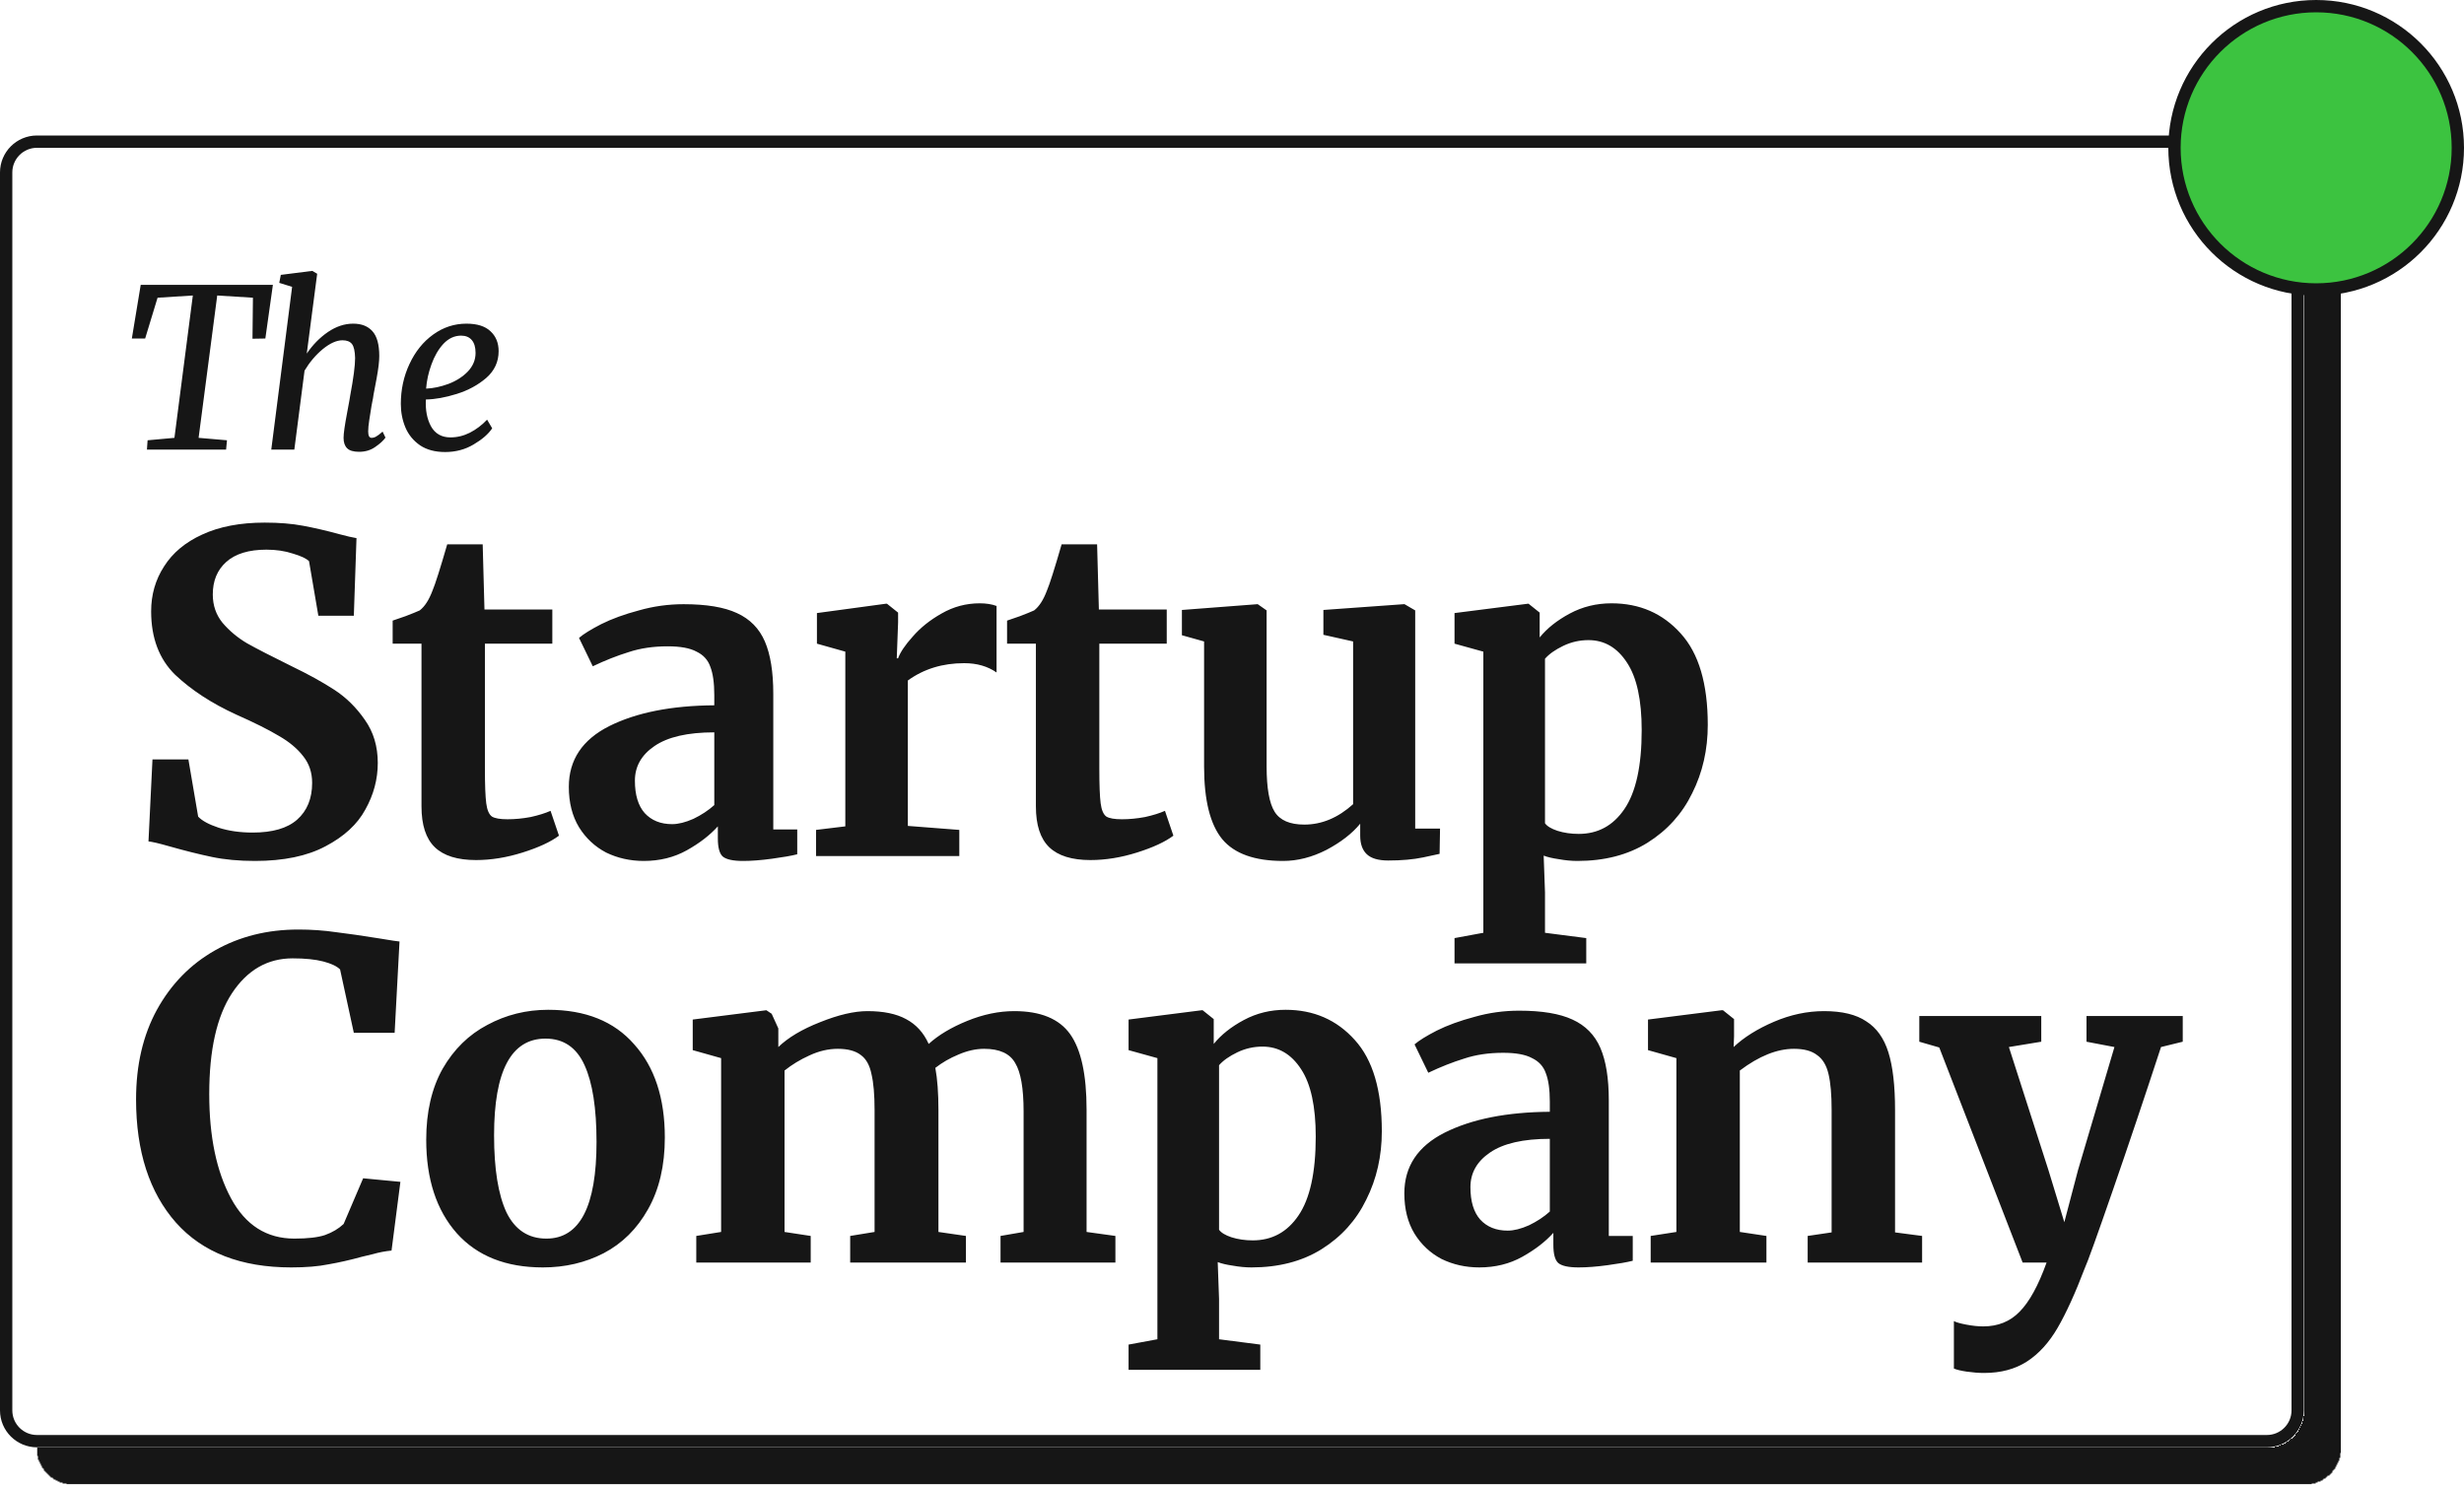
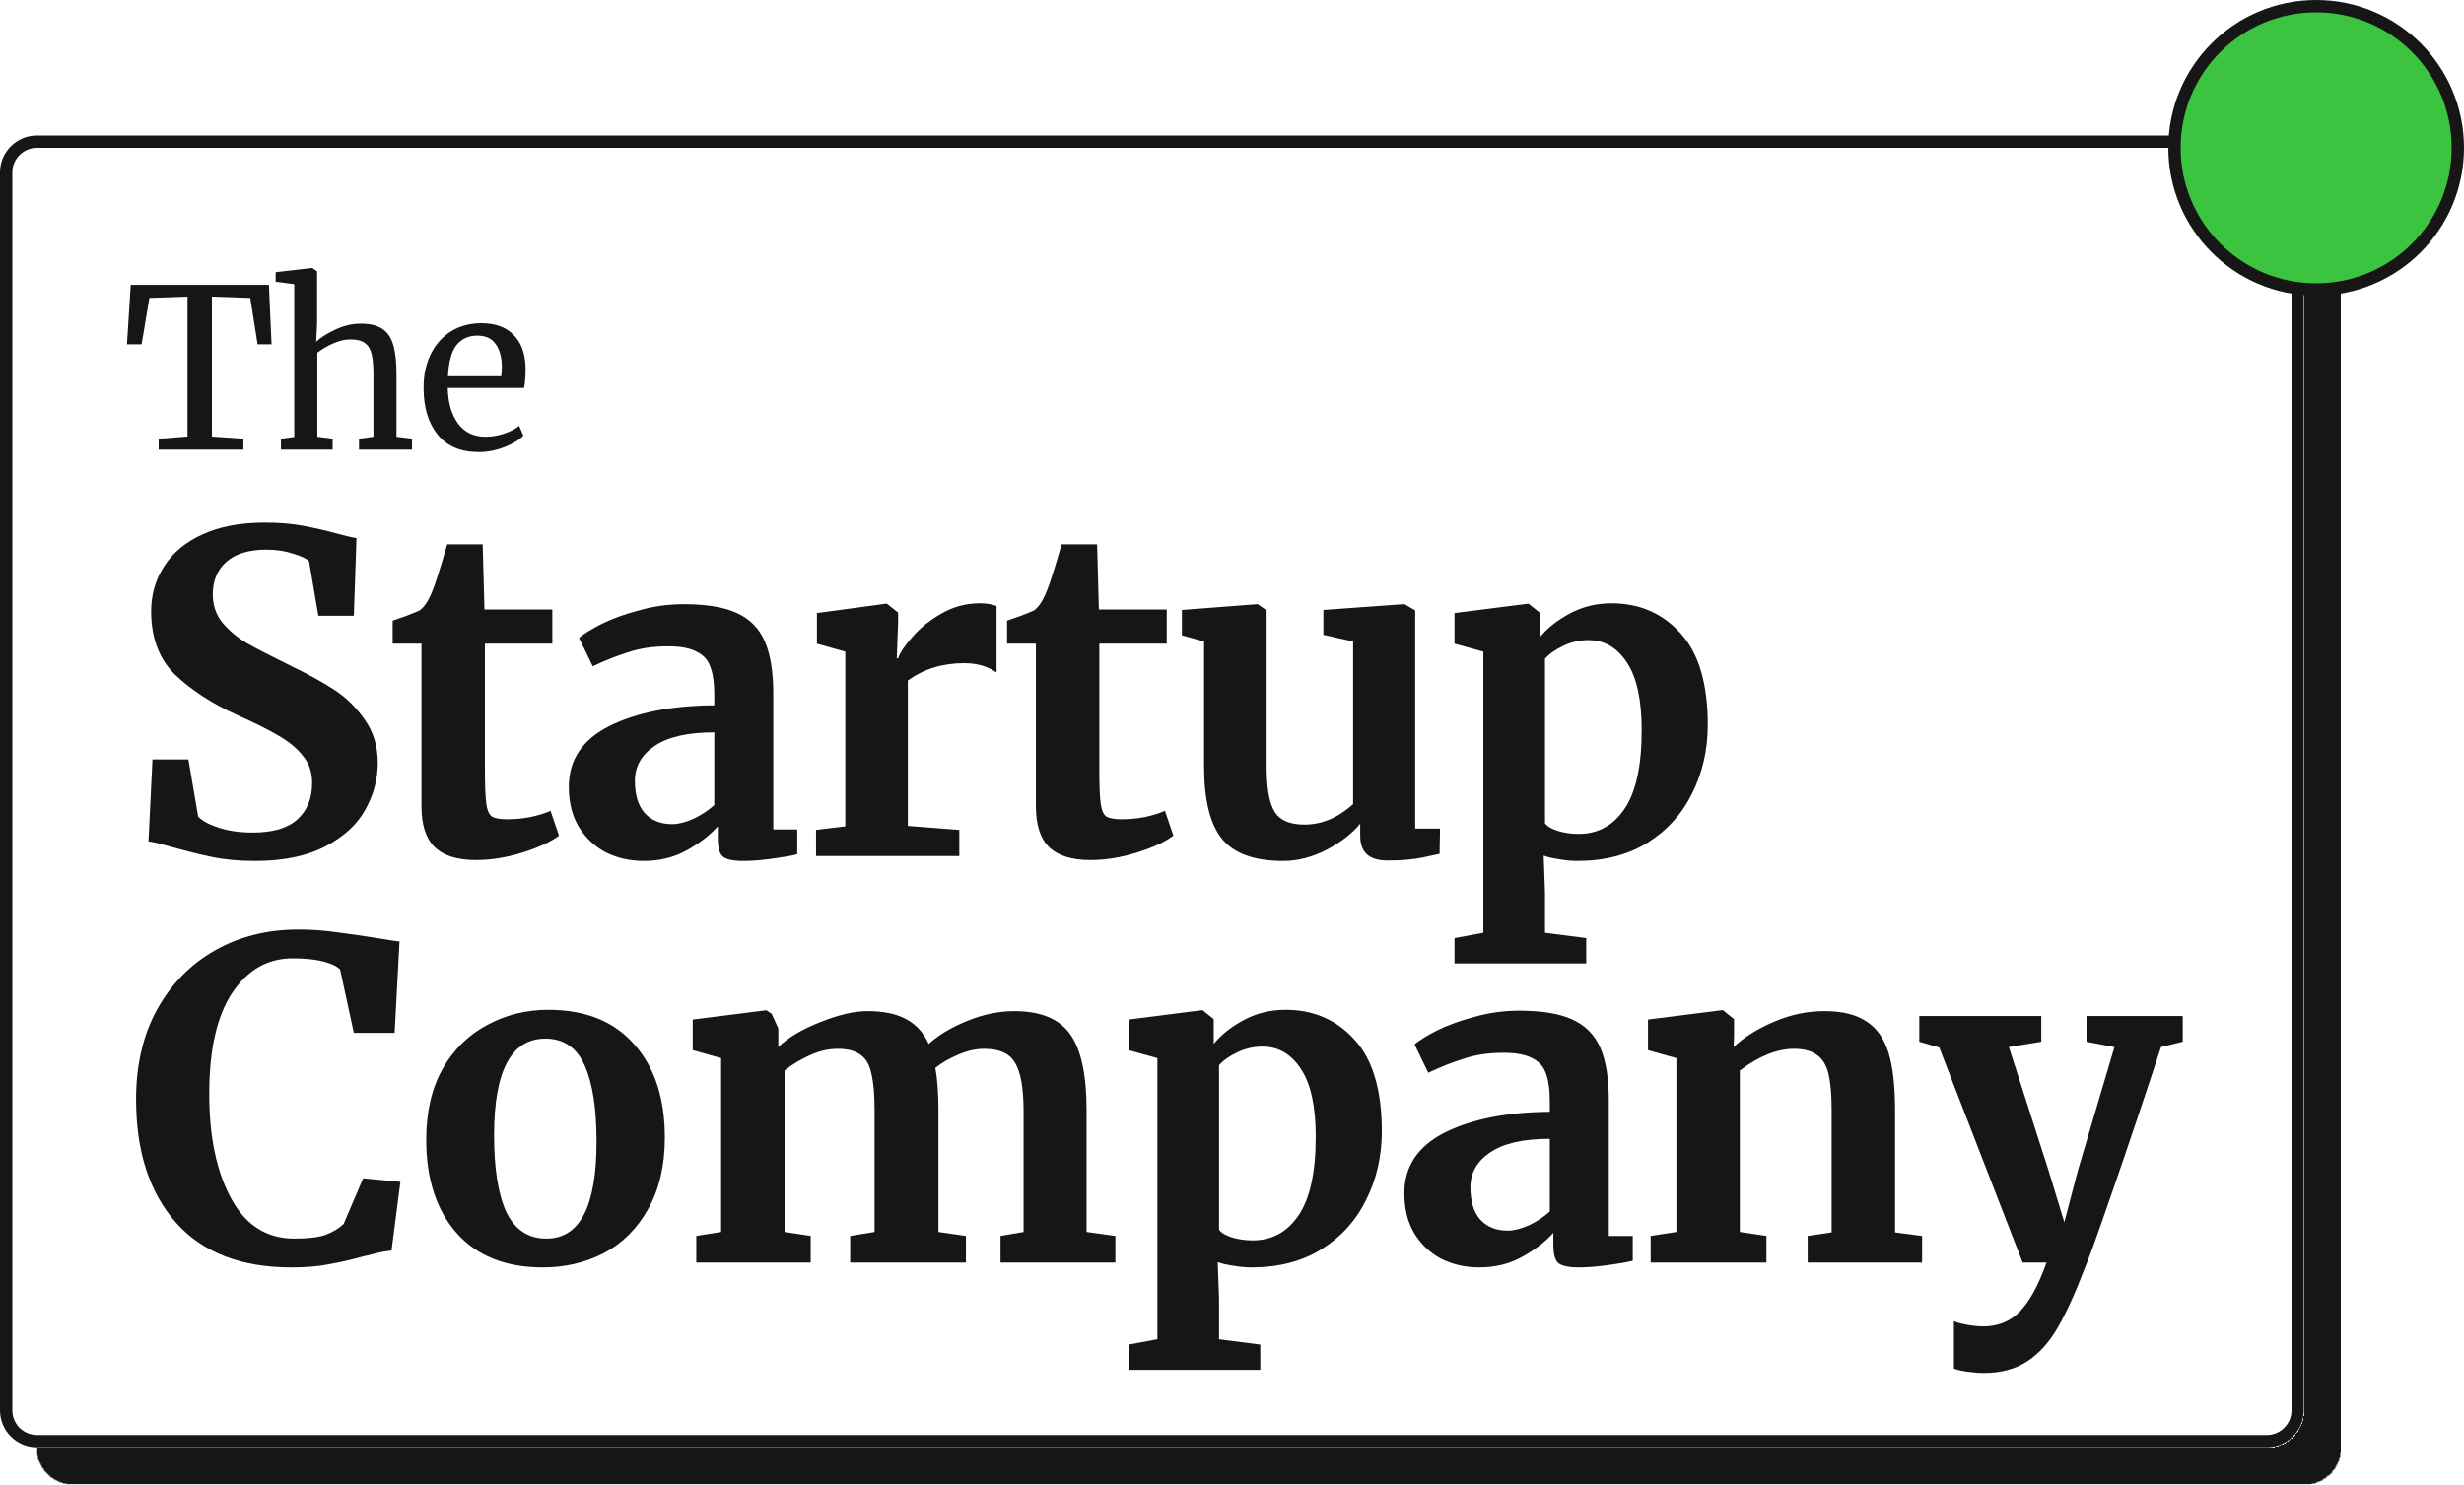
<svg xmlns="http://www.w3.org/2000/svg" width="400" height="241" viewBox="0 0 400 241" fill="none">
  <rect width="400" height="241" fill="#1E1E1E" />
-   <rect width="1440" height="1024" transform="translate(-867 -87)" fill="white" />
+   <rect width="1440" height="1331" transform="translate(-946 -97)" fill="white" />
  <g filter="url(#filter0_d_22_35)">
    <rect x="2" y="24" width="370" height="209" rx="4" fill="white" />
    <rect x="1" y="23" width="372" height="211" rx="5" stroke="#161616" stroke-width="2" />
  </g>
-   <path d="M44.3 46.252L43.076 54.964L40.988 55L41.06 48.34L35.264 47.98L32.24 71.092L36.848 71.488L36.704 73H23.852L23.96 71.488L28.316 71.092L31.304 47.98L25.58 48.34L23.564 54.964H21.404L22.844 46.252H44.3ZM49.798 57.412C50.758 55.996 51.898 54.832 53.218 53.92C54.562 53.008 55.93 52.552 57.322 52.552C58.69 52.552 59.734 52.96 60.454 53.776C61.198 54.592 61.57 55.936 61.57 57.808C61.57 58.672 61.426 59.884 61.138 61.444C60.85 62.98 60.682 63.868 60.634 64.108C60.586 64.492 60.526 64.84 60.454 65.152C60.406 65.44 60.358 65.692 60.31 65.908C60.19 66.652 60.07 67.408 59.95 68.176C59.83 68.944 59.77 69.568 59.77 70.048C59.77 70.744 59.95 71.092 60.31 71.092C60.574 71.092 60.826 71.02 61.066 70.876C61.33 70.732 61.678 70.468 62.11 70.084L62.578 71.056C62.242 71.536 61.69 72.04 60.922 72.568C60.178 73.096 59.302 73.36 58.294 73.36C57.382 73.36 56.734 73.168 56.35 72.784C55.966 72.4 55.774 71.836 55.774 71.092C55.774 70.396 55.966 69.04 56.35 67.024L56.71 65.08L56.854 64.216C57.382 61.408 57.646 59.38 57.646 58.132C57.622 57.028 57.454 56.272 57.142 55.864C56.83 55.456 56.314 55.252 55.594 55.252C54.634 55.252 53.566 55.732 52.39 56.692C51.238 57.652 50.254 58.816 49.438 60.184L47.782 73H44.038L47.422 46.576L45.334 45.928L45.586 44.632L50.698 43.984L51.49 44.452L49.798 57.412ZM79.902 69.544C79.278 70.48 78.27 71.356 76.878 72.172C75.51 72.988 73.974 73.396 72.27 73.396C70.638 73.396 69.282 73.036 68.202 72.316C67.122 71.572 66.33 70.612 65.826 69.436C65.322 68.236 65.07 66.952 65.07 65.584C65.07 63.256 65.538 61.096 66.474 59.104C67.41 57.088 68.694 55.492 70.326 54.316C71.958 53.14 73.758 52.552 75.726 52.552C77.454 52.552 78.75 52.96 79.614 53.776C80.502 54.592 80.946 55.672 80.946 57.016C80.946 58.744 80.274 60.196 78.93 61.372C77.586 62.524 75.99 63.388 74.142 63.964C72.294 64.54 70.626 64.84 69.138 64.864C69.042 66.568 69.318 68.02 69.966 69.22C70.638 70.42 71.694 71.02 73.134 71.02C74.214 71.02 75.258 70.768 76.266 70.264C77.298 69.736 78.234 69.028 79.074 68.14L79.902 69.544ZM74.862 54.496C73.782 54.496 72.822 54.94 71.982 55.828C71.166 56.716 70.518 57.832 70.038 59.176C69.558 60.496 69.27 61.804 69.174 63.1C70.326 63.052 71.526 62.8 72.774 62.344C74.046 61.864 75.102 61.192 75.942 60.328C76.782 59.44 77.202 58.432 77.202 57.304C77.202 56.392 76.998 55.696 76.59 55.216C76.182 54.736 75.606 54.496 74.862 54.496ZM41.384 139.792C38.792 139.792 36.464 139.576 34.4 139.144C32.336 138.712 30.032 138.136 27.488 137.416C25.808 136.936 24.68 136.672 24.104 136.624L24.752 123.304H30.584L32.168 132.592C32.792 133.264 33.896 133.864 35.48 134.392C37.112 134.92 38.96 135.184 41.024 135.184C44.24 135.184 46.64 134.488 48.224 133.096C49.856 131.656 50.672 129.664 50.672 127.12C50.672 125.44 50.192 124 49.232 122.8C48.272 121.552 46.952 120.448 45.272 119.488C43.592 118.48 41.288 117.328 38.36 116.032C34.376 114.208 31.064 112.048 28.424 109.552C25.832 107.008 24.536 103.576 24.536 99.256C24.536 96.568 25.232 94.144 26.624 91.984C28.016 89.776 30.08 88.048 32.816 86.8C35.6 85.504 38.984 84.856 42.968 84.856C45.32 84.856 47.384 85.024 49.16 85.36C50.984 85.696 52.952 86.152 55.064 86.728C56.312 87.064 57.248 87.28 57.872 87.376L57.44 99.976H51.68L50.168 91.12C49.736 90.688 48.872 90.28 47.576 89.896C46.28 89.464 44.84 89.248 43.256 89.248C40.376 89.248 38.192 89.92 36.704 91.264C35.264 92.56 34.544 94.312 34.544 96.52C34.544 98.296 35.072 99.832 36.128 101.128C37.232 102.424 38.552 103.528 40.088 104.44C41.624 105.304 44.048 106.552 47.36 108.184C50.048 109.48 52.352 110.752 54.272 112C56.192 113.248 57.848 114.88 59.24 116.896C60.632 118.864 61.328 121.192 61.328 123.88C61.328 126.52 60.656 129.04 59.312 131.44C58.016 133.84 55.856 135.832 52.832 137.416C49.856 139 46.04 139.792 41.384 139.792ZM77.279 139.648C74.255 139.648 72.023 138.952 70.583 137.56C69.143 136.168 68.423 133.96 68.423 130.936V104.512H63.743V100.768C64.127 100.624 64.823 100.384 65.831 100.048C66.839 99.664 67.607 99.352 68.135 99.112C68.951 98.488 69.647 97.408 70.223 95.872C70.655 94.864 71.447 92.368 72.599 88.384H78.359L78.647 98.968H89.663V104.512H78.719V124.744C78.719 127.432 78.791 129.328 78.935 130.432C79.079 131.536 79.391 132.256 79.871 132.592C80.351 132.88 81.191 133.024 82.391 133.024C83.591 133.024 84.839 132.904 86.135 132.664C87.431 132.376 88.511 132.04 89.375 131.656L90.743 135.688C89.399 136.696 87.431 137.608 84.839 138.424C82.247 139.24 79.727 139.648 77.279 139.648ZM92.341 127.768C92.341 123.4 94.525 120.112 98.893 117.904C103.309 115.696 108.997 114.568 115.957 114.52V112.864C115.957 110.896 115.741 109.36 115.309 108.256C114.925 107.152 114.181 106.336 113.077 105.808C112.021 105.232 110.461 104.944 108.397 104.944C106.045 104.944 103.933 105.256 102.061 105.88C100.189 106.456 98.245 107.224 96.229 108.184L93.997 103.576C94.717 102.952 95.917 102.208 97.597 101.344C99.325 100.48 101.365 99.736 103.717 99.112C106.069 98.44 108.493 98.104 110.989 98.104C114.685 98.104 117.565 98.584 119.629 99.544C121.741 100.504 123.253 102.04 124.165 104.152C125.077 106.264 125.533 109.096 125.533 112.648V134.68H129.421V138.712C128.461 138.952 127.093 139.192 125.317 139.432C123.541 139.672 121.981 139.792 120.637 139.792C119.005 139.792 117.901 139.552 117.325 139.072C116.797 138.592 116.533 137.608 116.533 136.12V134.176C115.237 135.616 113.557 136.912 111.493 138.064C109.429 139.216 107.101 139.792 104.509 139.792C102.301 139.792 100.261 139.336 98.389 138.424C96.565 137.464 95.101 136.096 93.997 134.32C92.893 132.496 92.341 130.312 92.341 127.768ZM109.117 133.816C110.125 133.816 111.277 133.528 112.573 132.952C113.869 132.328 114.997 131.584 115.957 130.72V118.912C111.637 118.912 108.397 119.656 106.237 121.144C104.125 122.584 103.069 124.456 103.069 126.76C103.069 129.064 103.597 130.816 104.653 132.016C105.757 133.216 107.245 133.816 109.117 133.816ZM132.475 134.752L137.227 134.176V105.808L132.619 104.512V99.544L143.779 98.032H143.995L145.795 99.472V101.056L145.579 106.888H145.795C146.131 105.928 146.923 104.752 148.171 103.36C149.419 101.92 150.979 100.672 152.851 99.616C154.771 98.512 156.835 97.96 159.043 97.96C160.099 97.96 161.011 98.104 161.779 98.392V109.192C160.339 108.184 158.587 107.68 156.523 107.68C153.019 107.68 149.971 108.616 147.379 110.488V134.104L155.731 134.752V139H132.475V134.752ZM177.021 139.648C173.997 139.648 171.765 138.952 170.325 137.56C168.885 136.168 168.165 133.96 168.165 130.936V104.512H163.485V100.768C163.869 100.624 164.565 100.384 165.573 100.048C166.581 99.664 167.349 99.352 167.877 99.112C168.693 98.488 169.389 97.408 169.965 95.872C170.397 94.864 171.189 92.368 172.341 88.384H178.101L178.389 98.968H189.405V104.512H178.461V124.744C178.461 127.432 178.533 129.328 178.677 130.432C178.821 131.536 179.133 132.256 179.613 132.592C180.093 132.88 180.933 133.024 182.133 133.024C183.333 133.024 184.581 132.904 185.877 132.664C187.173 132.376 188.253 132.04 189.117 131.656L190.485 135.688C189.141 136.696 187.173 137.608 184.581 138.424C181.989 139.24 179.469 139.648 177.021 139.648ZM225.348 139.72C223.764 139.72 222.612 139.384 221.892 138.712C221.172 138.04 220.812 137.032 220.812 135.688V133.744C219.516 135.328 217.692 136.744 215.34 137.992C212.988 139.192 210.636 139.792 208.284 139.792C203.676 139.792 200.388 138.616 198.42 136.264C196.452 133.864 195.468 129.928 195.468 124.456V104.152L191.868 103.144V99.04L204.108 98.104H204.18L205.62 99.112V124.456C205.62 127.96 206.052 130.408 206.916 131.8C207.78 133.192 209.388 133.888 211.74 133.888C214.572 133.888 217.212 132.784 219.66 130.576V104.152L214.836 103.072V99.04L227.868 98.104H228.012L229.74 99.112V134.536H233.772L233.7 138.64C233.508 138.688 232.62 138.88 231.036 139.216C229.452 139.552 227.556 139.72 225.348 139.72ZM277.236 117.688C277.236 121.72 276.396 125.416 274.716 128.776C273.084 132.136 270.66 134.824 267.444 136.84C264.276 138.808 260.484 139.792 256.068 139.792C255.108 139.792 254.1 139.696 253.044 139.504C252.036 139.36 251.22 139.168 250.596 138.928L250.812 144.904V151.456L257.508 152.32V156.424H236.124V152.32L240.804 151.456V105.808L236.124 104.512V99.544L248.004 98.032H248.148L249.948 99.472V103.504C251.148 102.016 252.78 100.72 254.844 99.616C256.908 98.512 259.164 97.96 261.612 97.96C266.172 97.96 269.916 99.592 272.844 102.856C275.772 106.072 277.236 111.016 277.236 117.688ZM257.868 103.936C256.428 103.936 255.06 104.248 253.764 104.872C252.468 105.496 251.484 106.192 250.812 106.96V133.672C251.148 134.152 251.82 134.56 252.828 134.896C253.884 135.232 255.036 135.4 256.284 135.4C259.404 135.4 261.876 134.056 263.7 131.368C265.572 128.632 266.508 124.36 266.508 118.552C266.508 113.656 265.716 110.008 264.132 107.608C262.548 105.16 260.46 103.936 257.868 103.936ZM47.288 205.792C39.128 205.792 32.888 203.368 28.568 198.52C24.248 193.624 22.088 186.952 22.088 178.504C22.088 172.936 23.216 168.088 25.472 163.96C27.776 159.784 30.92 156.568 34.904 154.312C38.888 152.056 43.4 150.928 48.44 150.928C50.552 150.928 52.592 151.072 54.56 151.36C56.528 151.6 58.856 151.936 61.544 152.368C63.56 152.704 64.664 152.872 64.856 152.872L64.064 167.704H57.44L55.208 157.408C54.68 156.88 53.768 156.448 52.472 156.112C51.176 155.776 49.52 155.608 47.504 155.608C43.424 155.608 40.136 157.504 37.64 161.296C35.192 165.04 33.968 170.488 33.968 177.64C33.968 184.552 35.144 190.192 37.496 194.56C39.848 198.928 43.28 201.112 47.792 201.112C49.952 201.112 51.608 200.92 52.76 200.536C53.96 200.104 54.968 199.504 55.784 198.736L58.952 191.32L65 191.896L63.56 203.056C62.552 203.152 61.544 203.344 60.536 203.632C59.576 203.872 58.976 204.016 58.736 204.064C56.816 204.592 55.016 205 53.336 205.288C51.704 205.624 49.688 205.792 47.288 205.792ZM69.191 185.056C69.191 180.544 70.079 176.704 71.855 173.536C73.679 170.368 76.103 167.992 79.127 166.408C82.151 164.776 85.439 163.96 88.991 163.96C95.039 163.96 99.695 165.832 102.959 169.576C106.271 173.272 107.927 178.312 107.927 184.696C107.927 189.256 107.015 193.144 105.191 196.36C103.415 199.528 101.015 201.904 97.991 203.488C95.015 205.024 91.727 205.792 88.127 205.792C82.127 205.792 77.471 203.944 74.159 200.248C70.847 196.504 69.191 191.44 69.191 185.056ZM88.703 201.112C94.127 201.112 96.839 195.88 96.839 185.416C96.839 179.944 96.191 175.792 94.895 172.96C93.599 170.08 91.487 168.64 88.559 168.64C82.991 168.64 80.207 173.872 80.207 184.336C80.207 189.808 80.879 193.984 82.223 196.864C83.615 199.696 85.775 201.112 88.703 201.112ZM113.032 200.68L117.064 200.032V171.808L112.456 170.512V165.544L124.408 164.032L125.272 164.608L126.352 166.984V170.008C127.936 168.472 130.192 167.128 133.12 165.976C136.096 164.776 138.664 164.176 140.824 164.176C143.416 164.176 145.504 164.608 147.088 165.472C148.72 166.336 149.944 167.68 150.76 169.504C152.344 168.064 154.432 166.816 157.024 165.76C159.616 164.704 162.16 164.176 164.656 164.176C168.928 164.176 171.952 165.424 173.728 167.92C175.504 170.416 176.392 174.496 176.392 180.16V200.032L181.072 200.68V205H162.424V200.68L166.168 200.032V180.448C166.168 176.704 165.712 174.088 164.8 172.6C163.936 171.064 162.256 170.296 159.76 170.296C158.416 170.296 157.024 170.608 155.584 171.232C154.192 171.808 152.944 172.528 151.84 173.392C152.176 175.216 152.344 177.496 152.344 180.232V200.032L156.808 200.68V205H138.016V200.68L141.976 200.032V180.232C141.976 177.736 141.808 175.792 141.472 174.4C141.184 172.96 140.608 171.928 139.744 171.304C138.88 170.632 137.632 170.296 136 170.296C134.464 170.296 132.928 170.656 131.392 171.376C129.904 172.048 128.56 172.864 127.36 173.824V200.032L131.608 200.68V205H113.032V200.68ZM224.322 183.688C224.322 187.72 223.482 191.416 221.802 194.776C220.17 198.136 217.746 200.824 214.53 202.84C211.362 204.808 207.57 205.792 203.154 205.792C202.194 205.792 201.186 205.696 200.13 205.504C199.122 205.36 198.306 205.168 197.682 204.928L197.898 210.904V217.456L204.594 218.32V222.424H183.21V218.32L187.89 217.456V171.808L183.21 170.512V165.544L195.09 164.032H195.234L197.034 165.472V169.504C198.234 168.016 199.866 166.72 201.93 165.616C203.994 164.512 206.25 163.96 208.698 163.96C213.258 163.96 217.002 165.592 219.93 168.856C222.858 172.072 224.322 177.016 224.322 183.688ZM204.954 169.936C203.514 169.936 202.146 170.248 200.85 170.872C199.554 171.496 198.57 172.192 197.898 172.96V199.672C198.234 200.152 198.906 200.56 199.914 200.896C200.97 201.232 202.122 201.4 203.37 201.4C206.49 201.4 208.962 200.056 210.786 197.368C212.658 194.632 213.594 190.36 213.594 184.552C213.594 179.656 212.802 176.008 211.218 173.608C209.634 171.16 207.546 169.936 204.954 169.936ZM227.977 193.768C227.977 189.4 230.161 186.112 234.529 183.904C238.945 181.696 244.633 180.568 251.593 180.52V178.864C251.593 176.896 251.377 175.36 250.945 174.256C250.561 173.152 249.817 172.336 248.713 171.808C247.657 171.232 246.097 170.944 244.033 170.944C241.681 170.944 239.569 171.256 237.697 171.88C235.825 172.456 233.881 173.224 231.865 174.184L229.633 169.576C230.353 168.952 231.553 168.208 233.233 167.344C234.961 166.48 237.001 165.736 239.353 165.112C241.705 164.44 244.129 164.104 246.625 164.104C250.321 164.104 253.201 164.584 255.265 165.544C257.377 166.504 258.889 168.04 259.801 170.152C260.713 172.264 261.169 175.096 261.169 178.648V200.68H265.057V204.712C264.097 204.952 262.729 205.192 260.953 205.432C259.177 205.672 257.617 205.792 256.273 205.792C254.641 205.792 253.537 205.552 252.961 205.072C252.433 204.592 252.169 203.608 252.169 202.12V200.176C250.873 201.616 249.193 202.912 247.129 204.064C245.065 205.216 242.737 205.792 240.145 205.792C237.937 205.792 235.897 205.336 234.025 204.424C232.201 203.464 230.737 202.096 229.633 200.32C228.529 198.496 227.977 196.312 227.977 193.768ZM244.753 199.816C245.761 199.816 246.913 199.528 248.209 198.952C249.505 198.328 250.633 197.584 251.593 196.72V184.912C247.273 184.912 244.033 185.656 241.873 187.144C239.761 188.584 238.705 190.456 238.705 192.76C238.705 195.064 239.233 196.816 240.289 198.016C241.393 199.216 242.881 199.816 244.753 199.816ZM272.142 171.808L267.534 170.512V165.544L279.486 164.032H279.702L281.502 165.472V168.28L281.43 170.008C283.11 168.424 285.294 167.056 287.982 165.904C290.67 164.752 293.382 164.176 296.118 164.176C299.046 164.176 301.326 164.728 302.958 165.832C304.638 166.888 305.838 168.568 306.558 170.872C307.278 173.176 307.638 176.296 307.638 180.232V200.104L312.03 200.68V205H293.454V200.68L297.342 200.104V180.232C297.342 177.736 297.174 175.792 296.838 174.4C296.502 172.96 295.878 171.928 294.966 171.304C294.102 170.632 292.854 170.296 291.222 170.296C288.486 170.296 285.558 171.472 282.438 173.824V200.032L286.758 200.68V205H267.966V200.68L272.142 200.032V171.808ZM322.086 222.928C321.222 222.928 320.286 222.856 319.278 222.712C318.318 222.568 317.622 222.4 317.19 222.208V214.504C317.526 214.696 318.198 214.888 319.206 215.08C320.214 215.272 321.126 215.368 321.942 215.368C324.342 215.368 326.31 214.576 327.846 212.992C329.43 211.408 330.894 208.744 332.238 205H328.35L314.814 170.08L311.574 169.144V164.968H331.374V169.144L326.118 170.008L332.526 189.952L335.118 198.448L337.35 189.952L343.254 170.008L338.718 169.144V164.968H354.342V169.144L350.814 170.008C348.174 178.072 345.558 185.848 342.966 193.336C340.374 200.824 338.862 205.024 338.43 205.936C336.894 209.968 335.43 213.184 334.038 215.584C332.646 217.984 330.99 219.808 329.07 221.056C327.15 222.304 324.822 222.928 322.086 222.928Z" fill="#161616" />
+   <path d="M30.44 48.16L24.248 48.376L22.988 55.9H20.612L21.224 46.252H43.652L44.084 55.9H41.816L40.628 48.376L34.4 48.16V70.876L39.512 71.236V73H25.76V71.236L30.44 70.876V48.16ZM47.77 46.144L44.746 45.748V44.2L50.614 43.516H50.686L51.478 44.056V52.408L51.334 55.468C52.102 54.772 53.158 54.112 54.502 53.488C55.846 52.864 57.202 52.552 58.57 52.552C60.082 52.552 61.258 52.84 62.098 53.416C62.938 53.992 63.526 54.88 63.862 56.08C64.198 57.256 64.366 58.852 64.366 60.868V70.912L66.886 71.236V73H58.282V71.236L60.622 70.912V60.832C60.622 59.416 60.526 58.312 60.334 57.52C60.142 56.704 59.782 56.104 59.254 55.72C58.726 55.312 57.934 55.108 56.878 55.108C56.014 55.108 55.09 55.324 54.106 55.756C53.122 56.188 52.258 56.692 51.514 57.268V70.912L53.998 71.236V73H45.61V71.236L47.77 70.948V46.144ZM77.692 73.396C74.788 73.396 72.568 72.448 71.032 70.552C69.52 68.656 68.764 66.124 68.764 62.956C68.764 60.868 69.16 59.032 69.952 57.448C70.744 55.864 71.848 54.64 73.264 53.776C74.704 52.912 76.336 52.48 78.16 52.48C80.392 52.48 82.12 53.104 83.344 54.352C84.592 55.576 85.252 57.34 85.324 59.644C85.324 61.108 85.24 62.224 85.072 62.992H72.688C72.736 65.368 73.288 67.288 74.344 68.752C75.4 70.192 76.9 70.912 78.844 70.912C79.804 70.912 80.8 70.744 81.832 70.408C82.888 70.048 83.704 69.628 84.28 69.148L84.964 70.732C84.268 71.452 83.236 72.076 81.868 72.604C80.5 73.132 79.108 73.396 77.692 73.396ZM81.364 61.084C81.436 60.58 81.472 60.064 81.472 59.536C81.448 57.976 81.112 56.752 80.464 55.864C79.84 54.952 78.844 54.496 77.476 54.496C76.084 54.496 74.968 55 74.128 56.008C73.312 57.016 72.844 58.708 72.724 61.084H81.364ZM41.384 139.792C38.792 139.792 36.464 139.576 34.4 139.144C32.336 138.712 30.032 138.136 27.488 137.416C25.808 136.936 24.68 136.672 24.104 136.624L24.752 123.304H30.584L32.168 132.592C32.792 133.264 33.896 133.864 35.48 134.392C37.112 134.92 38.96 135.184 41.024 135.184C44.24 135.184 46.64 134.488 48.224 133.096C49.856 131.656 50.672 129.664 50.672 127.12C50.672 125.44 50.192 124 49.232 122.8C48.272 121.552 46.952 120.448 45.272 119.488C43.592 118.48 41.288 117.328 38.36 116.032C34.376 114.208 31.064 112.048 28.424 109.552C25.832 107.008 24.536 103.576 24.536 99.256C24.536 96.568 25.232 94.144 26.624 91.984C28.016 89.776 30.08 88.048 32.816 86.8C35.6 85.504 38.984 84.856 42.968 84.856C45.32 84.856 47.384 85.024 49.16 85.36C50.984 85.696 52.952 86.152 55.064 86.728C56.312 87.064 57.248 87.28 57.872 87.376L57.44 99.976H51.68L50.168 91.12C49.736 90.688 48.872 90.28 47.576 89.896C46.28 89.464 44.84 89.248 43.256 89.248C40.376 89.248 38.192 89.92 36.704 91.264C35.264 92.56 34.544 94.312 34.544 96.52C34.544 98.296 35.072 99.832 36.128 101.128C37.232 102.424 38.552 103.528 40.088 104.44C41.624 105.304 44.048 106.552 47.36 108.184C50.048 109.48 52.352 110.752 54.272 112C56.192 113.248 57.848 114.88 59.24 116.896C60.632 118.864 61.328 121.192 61.328 123.88C61.328 126.52 60.656 129.04 59.312 131.44C58.016 133.84 55.856 135.832 52.832 137.416C49.856 139 46.04 139.792 41.384 139.792ZM77.279 139.648C74.255 139.648 72.023 138.952 70.583 137.56C69.143 136.168 68.423 133.96 68.423 130.936V104.512H63.743V100.768C64.127 100.624 64.823 100.384 65.831 100.048C66.839 99.664 67.607 99.352 68.135 99.112C68.951 98.488 69.647 97.408 70.223 95.872C70.655 94.864 71.447 92.368 72.599 88.384H78.359L78.647 98.968H89.663V104.512H78.719V124.744C78.719 127.432 78.791 129.328 78.935 130.432C79.079 131.536 79.391 132.256 79.871 132.592C80.351 132.88 81.191 133.024 82.391 133.024C83.591 133.024 84.839 132.904 86.135 132.664C87.431 132.376 88.511 132.04 89.375 131.656L90.743 135.688C89.399 136.696 87.431 137.608 84.839 138.424C82.247 139.24 79.727 139.648 77.279 139.648ZM92.341 127.768C92.341 123.4 94.525 120.112 98.893 117.904C103.309 115.696 108.997 114.568 115.957 114.52V112.864C115.957 110.896 115.741 109.36 115.309 108.256C114.925 107.152 114.181 106.336 113.077 105.808C112.021 105.232 110.461 104.944 108.397 104.944C106.045 104.944 103.933 105.256 102.061 105.88C100.189 106.456 98.245 107.224 96.229 108.184L93.997 103.576C94.717 102.952 95.917 102.208 97.597 101.344C99.325 100.48 101.365 99.736 103.717 99.112C106.069 98.44 108.493 98.104 110.989 98.104C114.685 98.104 117.565 98.584 119.629 99.544C121.741 100.504 123.253 102.04 124.165 104.152C125.077 106.264 125.533 109.096 125.533 112.648V134.68H129.421V138.712C128.461 138.952 127.093 139.192 125.317 139.432C123.541 139.672 121.981 139.792 120.637 139.792C119.005 139.792 117.901 139.552 117.325 139.072C116.797 138.592 116.533 137.608 116.533 136.12V134.176C115.237 135.616 113.557 136.912 111.493 138.064C109.429 139.216 107.101 139.792 104.509 139.792C102.301 139.792 100.261 139.336 98.389 138.424C96.565 137.464 95.101 136.096 93.997 134.32C92.893 132.496 92.341 130.312 92.341 127.768ZM109.117 133.816C110.125 133.816 111.277 133.528 112.573 132.952C113.869 132.328 114.997 131.584 115.957 130.72V118.912C111.637 118.912 108.397 119.656 106.237 121.144C104.125 122.584 103.069 124.456 103.069 126.76C103.069 129.064 103.597 130.816 104.653 132.016C105.757 133.216 107.245 133.816 109.117 133.816ZM132.475 134.752L137.227 134.176V105.808L132.619 104.512V99.544L143.779 98.032H143.995L145.795 99.472V101.056L145.579 106.888H145.795C146.131 105.928 146.923 104.752 148.171 103.36C149.419 101.92 150.979 100.672 152.851 99.616C154.771 98.512 156.835 97.96 159.043 97.96C160.099 97.96 161.011 98.104 161.779 98.392V109.192C160.339 108.184 158.587 107.68 156.523 107.68C153.019 107.68 149.971 108.616 147.379 110.488V134.104L155.731 134.752V139H132.475V134.752ZM177.021 139.648C173.997 139.648 171.765 138.952 170.325 137.56C168.885 136.168 168.165 133.96 168.165 130.936V104.512H163.485V100.768C163.869 100.624 164.565 100.384 165.573 100.048C166.581 99.664 167.349 99.352 167.877 99.112C168.693 98.488 169.389 97.408 169.965 95.872C170.397 94.864 171.189 92.368 172.341 88.384H178.101L178.389 98.968H189.405V104.512H178.461V124.744C178.461 127.432 178.533 129.328 178.677 130.432C178.821 131.536 179.133 132.256 179.613 132.592C180.093 132.88 180.933 133.024 182.133 133.024C183.333 133.024 184.581 132.904 185.877 132.664C187.173 132.376 188.253 132.04 189.117 131.656L190.485 135.688C189.141 136.696 187.173 137.608 184.581 138.424C181.989 139.24 179.469 139.648 177.021 139.648ZM225.348 139.72C223.764 139.72 222.612 139.384 221.892 138.712C221.172 138.04 220.812 137.032 220.812 135.688V133.744C219.516 135.328 217.692 136.744 215.34 137.992C212.988 139.192 210.636 139.792 208.284 139.792C203.676 139.792 200.388 138.616 198.42 136.264C196.452 133.864 195.468 129.928 195.468 124.456V104.152L191.868 103.144V99.04L204.108 98.104H204.18L205.62 99.112V124.456C205.62 127.96 206.052 130.408 206.916 131.8C207.78 133.192 209.388 133.888 211.74 133.888C214.572 133.888 217.212 132.784 219.66 130.576V104.152L214.836 103.072V99.04L227.868 98.104H228.012L229.74 99.112V134.536H233.772L233.7 138.64C233.508 138.688 232.62 138.88 231.036 139.216C229.452 139.552 227.556 139.72 225.348 139.72ZM277.236 117.688C277.236 121.72 276.396 125.416 274.716 128.776C273.084 132.136 270.66 134.824 267.444 136.84C264.276 138.808 260.484 139.792 256.068 139.792C255.108 139.792 254.1 139.696 253.044 139.504C252.036 139.36 251.22 139.168 250.596 138.928L250.812 144.904V151.456L257.508 152.32V156.424H236.124V152.32L240.804 151.456V105.808L236.124 104.512V99.544L248.004 98.032H248.148L249.948 99.472V103.504C251.148 102.016 252.78 100.72 254.844 99.616C256.908 98.512 259.164 97.96 261.612 97.96C266.172 97.96 269.916 99.592 272.844 102.856C275.772 106.072 277.236 111.016 277.236 117.688ZM257.868 103.936C256.428 103.936 255.06 104.248 253.764 104.872C252.468 105.496 251.484 106.192 250.812 106.96V133.672C251.148 134.152 251.82 134.56 252.828 134.896C253.884 135.232 255.036 135.4 256.284 135.4C259.404 135.4 261.876 134.056 263.7 131.368C265.572 128.632 266.508 124.36 266.508 118.552C266.508 113.656 265.716 110.008 264.132 107.608C262.548 105.16 260.46 103.936 257.868 103.936ZM47.288 205.792C39.128 205.792 32.888 203.368 28.568 198.52C24.248 193.624 22.088 186.952 22.088 178.504C22.088 172.936 23.216 168.088 25.472 163.96C27.776 159.784 30.92 156.568 34.904 154.312C38.888 152.056 43.4 150.928 48.44 150.928C50.552 150.928 52.592 151.072 54.56 151.36C56.528 151.6 58.856 151.936 61.544 152.368C63.56 152.704 64.664 152.872 64.856 152.872L64.064 167.704H57.44L55.208 157.408C54.68 156.88 53.768 156.448 52.472 156.112C51.176 155.776 49.52 155.608 47.504 155.608C43.424 155.608 40.136 157.504 37.64 161.296C35.192 165.04 33.968 170.488 33.968 177.64C33.968 184.552 35.144 190.192 37.496 194.56C39.848 198.928 43.28 201.112 47.792 201.112C49.952 201.112 51.608 200.92 52.76 200.536C53.96 200.104 54.968 199.504 55.784 198.736L58.952 191.32L65 191.896L63.56 203.056C62.552 203.152 61.544 203.344 60.536 203.632C59.576 203.872 58.976 204.016 58.736 204.064C56.816 204.592 55.016 205 53.336 205.288C51.704 205.624 49.688 205.792 47.288 205.792ZM69.191 185.056C69.191 180.544 70.079 176.704 71.855 173.536C73.679 170.368 76.103 167.992 79.127 166.408C82.151 164.776 85.439 163.96 88.991 163.96C95.039 163.96 99.695 165.832 102.959 169.576C106.271 173.272 107.927 178.312 107.927 184.696C107.927 189.256 107.015 193.144 105.191 196.36C103.415 199.528 101.015 201.904 97.991 203.488C95.015 205.024 91.727 205.792 88.127 205.792C82.127 205.792 77.471 203.944 74.159 200.248C70.847 196.504 69.191 191.44 69.191 185.056ZM88.703 201.112C94.127 201.112 96.839 195.88 96.839 185.416C96.839 179.944 96.191 175.792 94.895 172.96C93.599 170.08 91.487 168.64 88.559 168.64C82.991 168.64 80.207 173.872 80.207 184.336C80.207 189.808 80.879 193.984 82.223 196.864C83.615 199.696 85.775 201.112 88.703 201.112ZM113.032 200.68L117.064 200.032V171.808L112.456 170.512V165.544L124.408 164.032L125.272 164.608L126.352 166.984V170.008C127.936 168.472 130.192 167.128 133.12 165.976C136.096 164.776 138.664 164.176 140.824 164.176C143.416 164.176 145.504 164.608 147.088 165.472C148.72 166.336 149.944 167.68 150.76 169.504C152.344 168.064 154.432 166.816 157.024 165.76C159.616 164.704 162.16 164.176 164.656 164.176C168.928 164.176 171.952 165.424 173.728 167.92C175.504 170.416 176.392 174.496 176.392 180.16V200.032L181.072 200.68V205H162.424V200.68L166.168 200.032V180.448C166.168 176.704 165.712 174.088 164.8 172.6C163.936 171.064 162.256 170.296 159.76 170.296C158.416 170.296 157.024 170.608 155.584 171.232C154.192 171.808 152.944 172.528 151.84 173.392C152.176 175.216 152.344 177.496 152.344 180.232V200.032L156.808 200.68V205H138.016V200.68L141.976 200.032V180.232C141.976 177.736 141.808 175.792 141.472 174.4C141.184 172.96 140.608 171.928 139.744 171.304C138.88 170.632 137.632 170.296 136 170.296C134.464 170.296 132.928 170.656 131.392 171.376C129.904 172.048 128.56 172.864 127.36 173.824V200.032L131.608 200.68V205H113.032V200.68ZM224.322 183.688C224.322 187.72 223.482 191.416 221.802 194.776C220.17 198.136 217.746 200.824 214.53 202.84C211.362 204.808 207.57 205.792 203.154 205.792C202.194 205.792 201.186 205.696 200.13 205.504C199.122 205.36 198.306 205.168 197.682 204.928L197.898 210.904V217.456L204.594 218.32V222.424H183.21V218.32L187.89 217.456V171.808L183.21 170.512V165.544L195.09 164.032H195.234L197.034 165.472V169.504C198.234 168.016 199.866 166.72 201.93 165.616C203.994 164.512 206.25 163.96 208.698 163.96C213.258 163.96 217.002 165.592 219.93 168.856C222.858 172.072 224.322 177.016 224.322 183.688ZM204.954 169.936C203.514 169.936 202.146 170.248 200.85 170.872C199.554 171.496 198.57 172.192 197.898 172.96V199.672C198.234 200.152 198.906 200.56 199.914 200.896C200.97 201.232 202.122 201.4 203.37 201.4C206.49 201.4 208.962 200.056 210.786 197.368C212.658 194.632 213.594 190.36 213.594 184.552C213.594 179.656 212.802 176.008 211.218 173.608C209.634 171.16 207.546 169.936 204.954 169.936ZM227.977 193.768C227.977 189.4 230.161 186.112 234.529 183.904C238.945 181.696 244.633 180.568 251.593 180.52V178.864C251.593 176.896 251.377 175.36 250.945 174.256C250.561 173.152 249.817 172.336 248.713 171.808C247.657 171.232 246.097 170.944 244.033 170.944C241.681 170.944 239.569 171.256 237.697 171.88C235.825 172.456 233.881 173.224 231.865 174.184L229.633 169.576C230.353 168.952 231.553 168.208 233.233 167.344C234.961 166.48 237.001 165.736 239.353 165.112C241.705 164.44 244.129 164.104 246.625 164.104C250.321 164.104 253.201 164.584 255.265 165.544C257.377 166.504 258.889 168.04 259.801 170.152C260.713 172.264 261.169 175.096 261.169 178.648V200.68H265.057V204.712C264.097 204.952 262.729 205.192 260.953 205.432C259.177 205.672 257.617 205.792 256.273 205.792C254.641 205.792 253.537 205.552 252.961 205.072C252.433 204.592 252.169 203.608 252.169 202.12V200.176C250.873 201.616 249.193 202.912 247.129 204.064C245.065 205.216 242.737 205.792 240.145 205.792C237.937 205.792 235.897 205.336 234.025 204.424C232.201 203.464 230.737 202.096 229.633 200.32C228.529 198.496 227.977 196.312 227.977 193.768ZM244.753 199.816C245.761 199.816 246.913 199.528 248.209 198.952C249.505 198.328 250.633 197.584 251.593 196.72V184.912C247.273 184.912 244.033 185.656 241.873 187.144C239.761 188.584 238.705 190.456 238.705 192.76C238.705 195.064 239.233 196.816 240.289 198.016C241.393 199.216 242.881 199.816 244.753 199.816ZM272.142 171.808L267.534 170.512V165.544L279.486 164.032H279.702L281.502 165.472V168.28L281.43 170.008C283.11 168.424 285.294 167.056 287.982 165.904C290.67 164.752 293.382 164.176 296.118 164.176C299.046 164.176 301.326 164.728 302.958 165.832C304.638 166.888 305.838 168.568 306.558 170.872C307.278 173.176 307.638 176.296 307.638 180.232V200.104L312.03 200.68V205H293.454V200.68L297.342 200.104V180.232C297.342 177.736 297.174 175.792 296.838 174.4C296.502 172.96 295.878 171.928 294.966 171.304C294.102 170.632 292.854 170.296 291.222 170.296C288.486 170.296 285.558 171.472 282.438 173.824V200.032L286.758 200.68V205H267.966V200.68L272.142 200.032V171.808ZM322.086 222.928C321.222 222.928 320.286 222.856 319.278 222.712C318.318 222.568 317.622 222.4 317.19 222.208V214.504C317.526 214.696 318.198 214.888 319.206 215.08C320.214 215.272 321.126 215.368 321.942 215.368C324.342 215.368 326.31 214.576 327.846 212.992C329.43 211.408 330.894 208.744 332.238 205H328.35L314.814 170.08L311.574 169.144V164.968H331.374V169.144L326.118 170.008L332.526 189.952L335.118 198.448L337.35 189.952L343.254 170.008L338.718 169.144V164.968H354.342V169.144L350.814 170.008C348.174 178.072 345.558 185.848 342.966 193.336C340.374 200.824 338.862 205.024 338.43 205.936C336.894 209.968 335.43 213.184 334.038 215.584C332.646 217.984 330.99 219.808 329.07 221.056C327.15 222.304 324.822 222.928 322.086 222.928Z" fill="#161616" />
  <circle cx="376" cy="24" r="23" fill="#3CC340" stroke="#161616" stroke-width="2" />
  <defs>
    <filter id="filter0_d_22_35" x="0" y="22" width="380" height="219" filterUnits="userSpaceOnUse" color-interpolation-filters="sRGB">
      <feFlood flood-opacity="0" result="BackgroundImageFix" />
      <feColorMatrix in="SourceAlpha" type="matrix" values="0 0 0 0 0 0 0 0 0 0 0 0 0 0 0 0 0 0 127 0" result="hardAlpha" />
      <feOffset dx="6" dy="6" />
      <feComposite in2="hardAlpha" operator="out" />
      <feColorMatrix type="matrix" values="0 0 0 0 0.086 0 0 0 0 0.086 0 0 0 0 0.086 0 0 0 1 0" />
      <feBlend mode="normal" in2="BackgroundImageFix" result="effect1_dropShadow_22_35" />
      <feBlend mode="normal" in="SourceGraphic" in2="effect1_dropShadow_22_35" result="shape" />
    </filter>
  </defs>
</svg>
